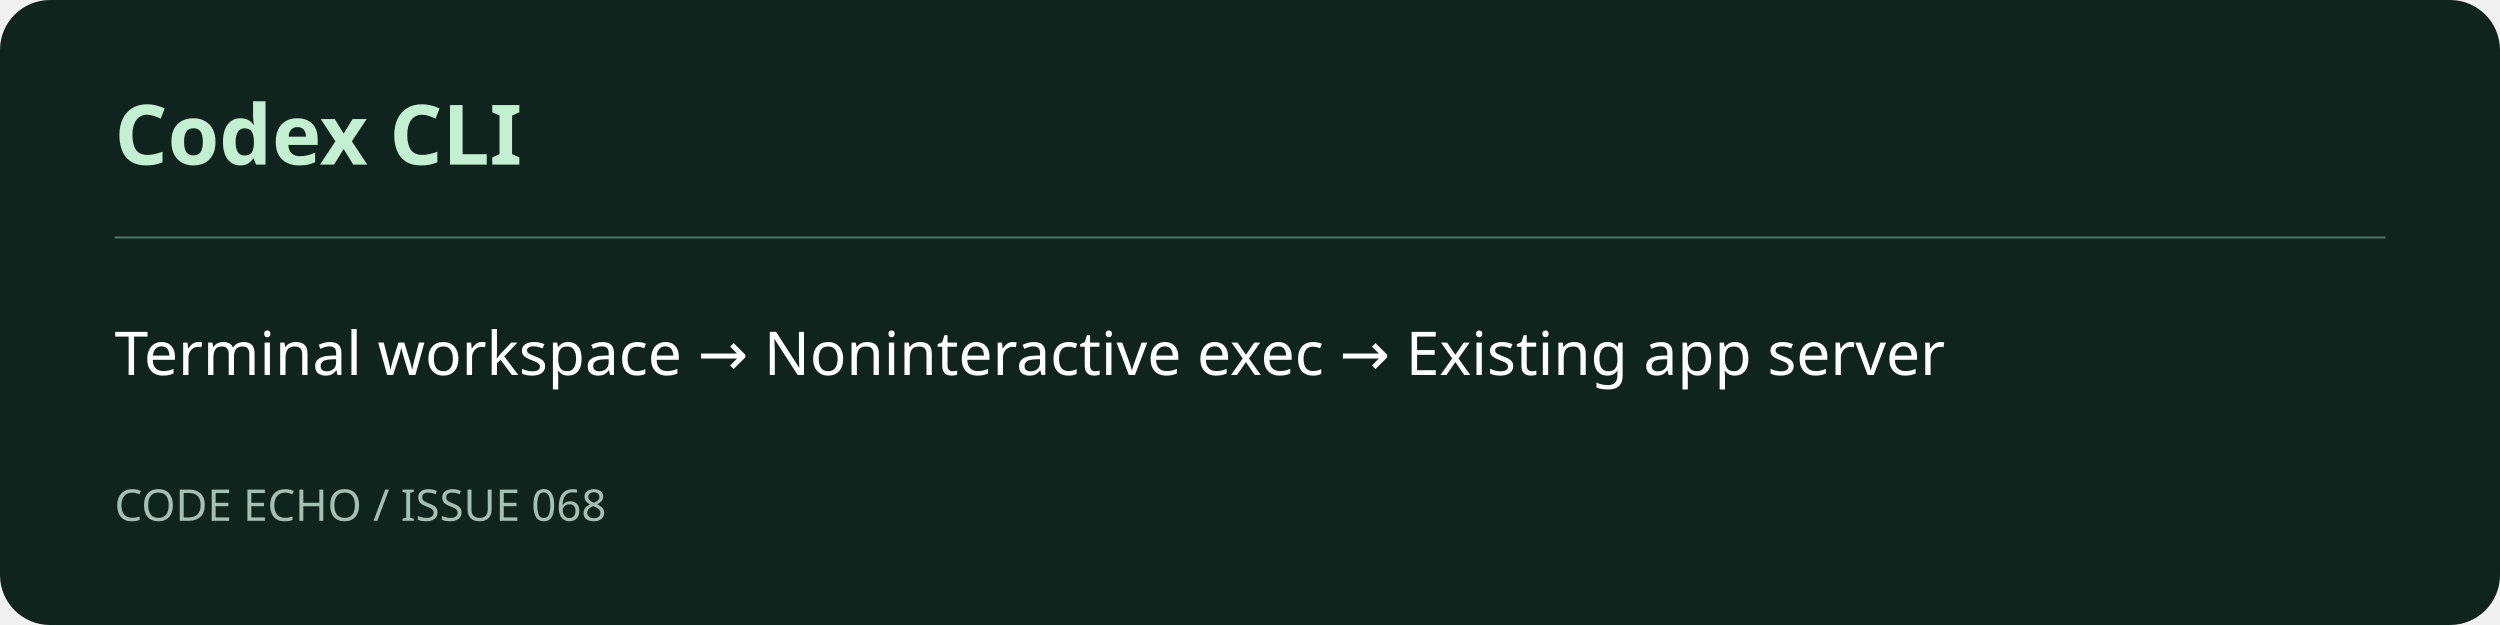
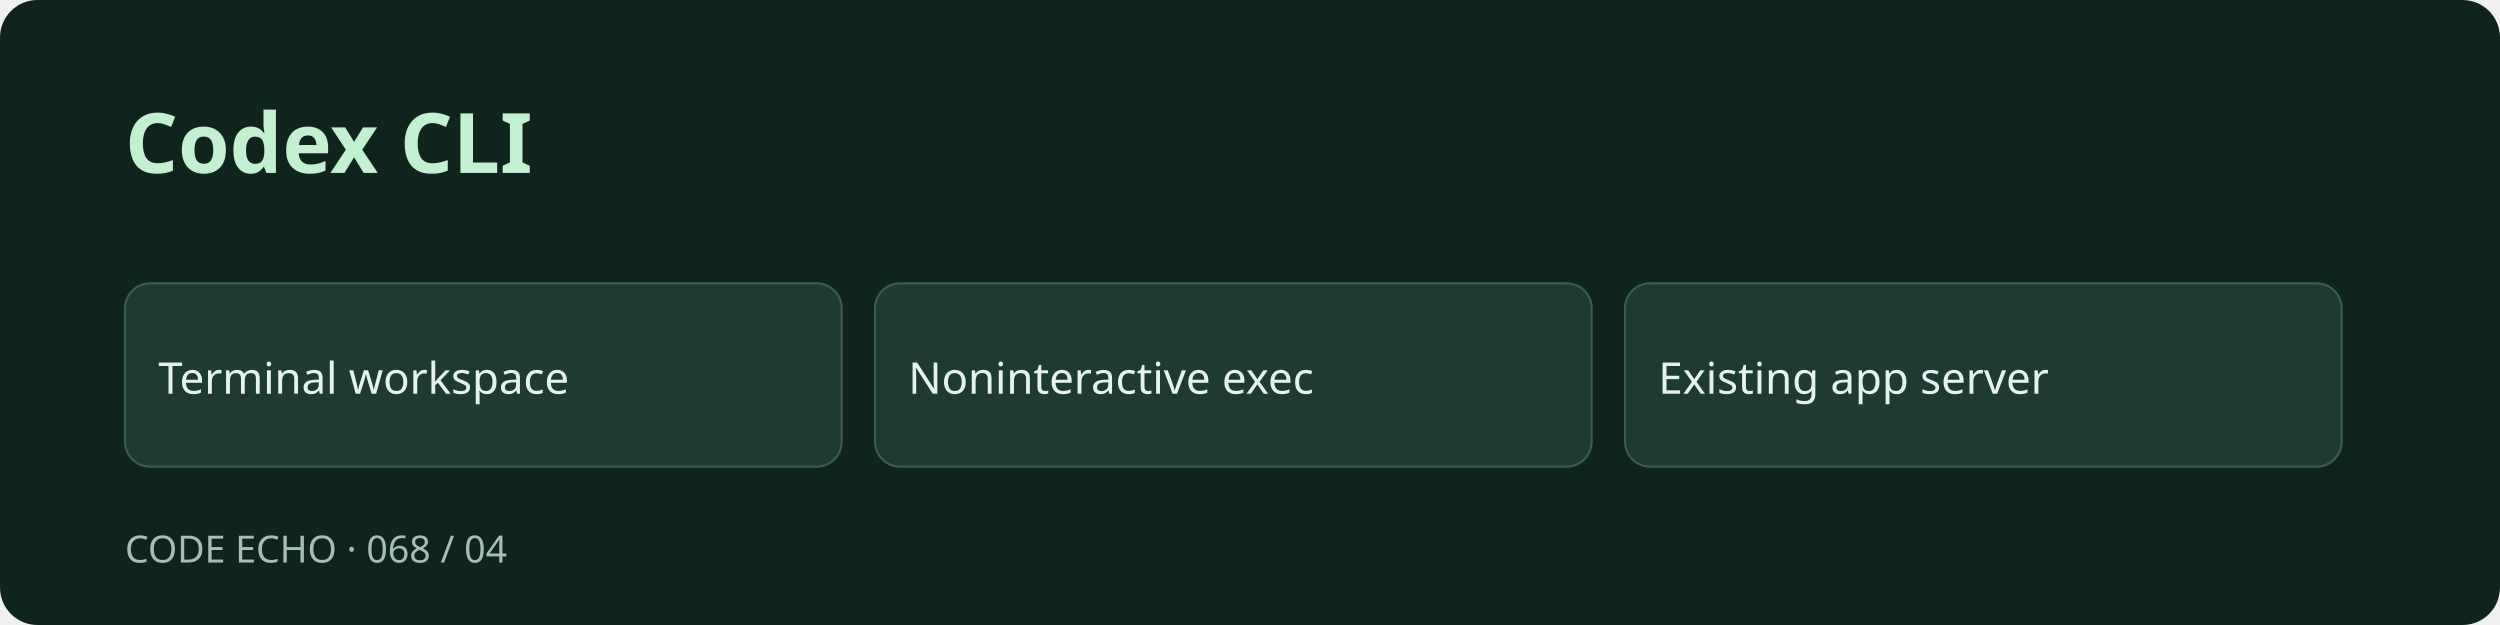
- <svg xmlns="http://www.w3.org/2000/svg" viewBox="0 0 1200 300" role="img" aria-label="Codex CLI: Terminal workspace → Noninteractive exec → Existing app server">
-   <rect width="1200" height="300" rx="24" fill="#10241e" />
-   <path d="M55 114H1145" stroke="#527165" />
-   <text x="55" y="79" fill="#c3f0d1" font-size="40" font-weight="700" font-family="system-ui,sans-serif">Codex CLI</text>
-   <text x="55" y="180" fill="#fff" font-size="29" font-family="system-ui,sans-serif">Terminal workspace → Noninteractive exec → Existing app server</text>
-   <text x="55" y="250" fill="#a6bfb5" font-size="21" font-family="system-ui,sans-serif">CODE ECHO  /  ISSUE 068</text>
+ <svg xmlns="http://www.w3.org/2000/svg" viewBox="0 0 1200 300" role="img" aria-label="Codex CLI: Terminal workspace, Noninteractive exec, Existing app server">
+   <rect width="1200" height="300" rx="18" fill="#10241e" />
+   <g font-family="system-ui,sans-serif">
+     <text x="60" y="83" font-size="40" font-weight="700" fill="#c3f0d1">Codex CLI</text>
+     <rect x="60" y="136" width="344" height="88" rx="12" fill="#1d3b33" stroke="#3a5d51" />
+     <text x="76" y="189" fill="#e6f3ed" font-size="21">Terminal workspace</text>
+     <rect x="420" y="136" width="344" height="88" rx="12" fill="#1d3b33" stroke="#3a5d51" />
+     <text x="436" y="189" fill="#e6f3ed" font-size="21">Noninteractive exec</text>
+     <rect x="780" y="136" width="344" height="88" rx="12" fill="#1d3b33" stroke="#3a5d51" />
+     <text x="796" y="189" fill="#e6f3ed" font-size="21">Existing app server</text>
+     <text x="60" y="270" fill="#a6bfb5" font-size="18">CODE ECHO · 068 / 04</text>
+   </g>
</svg>
